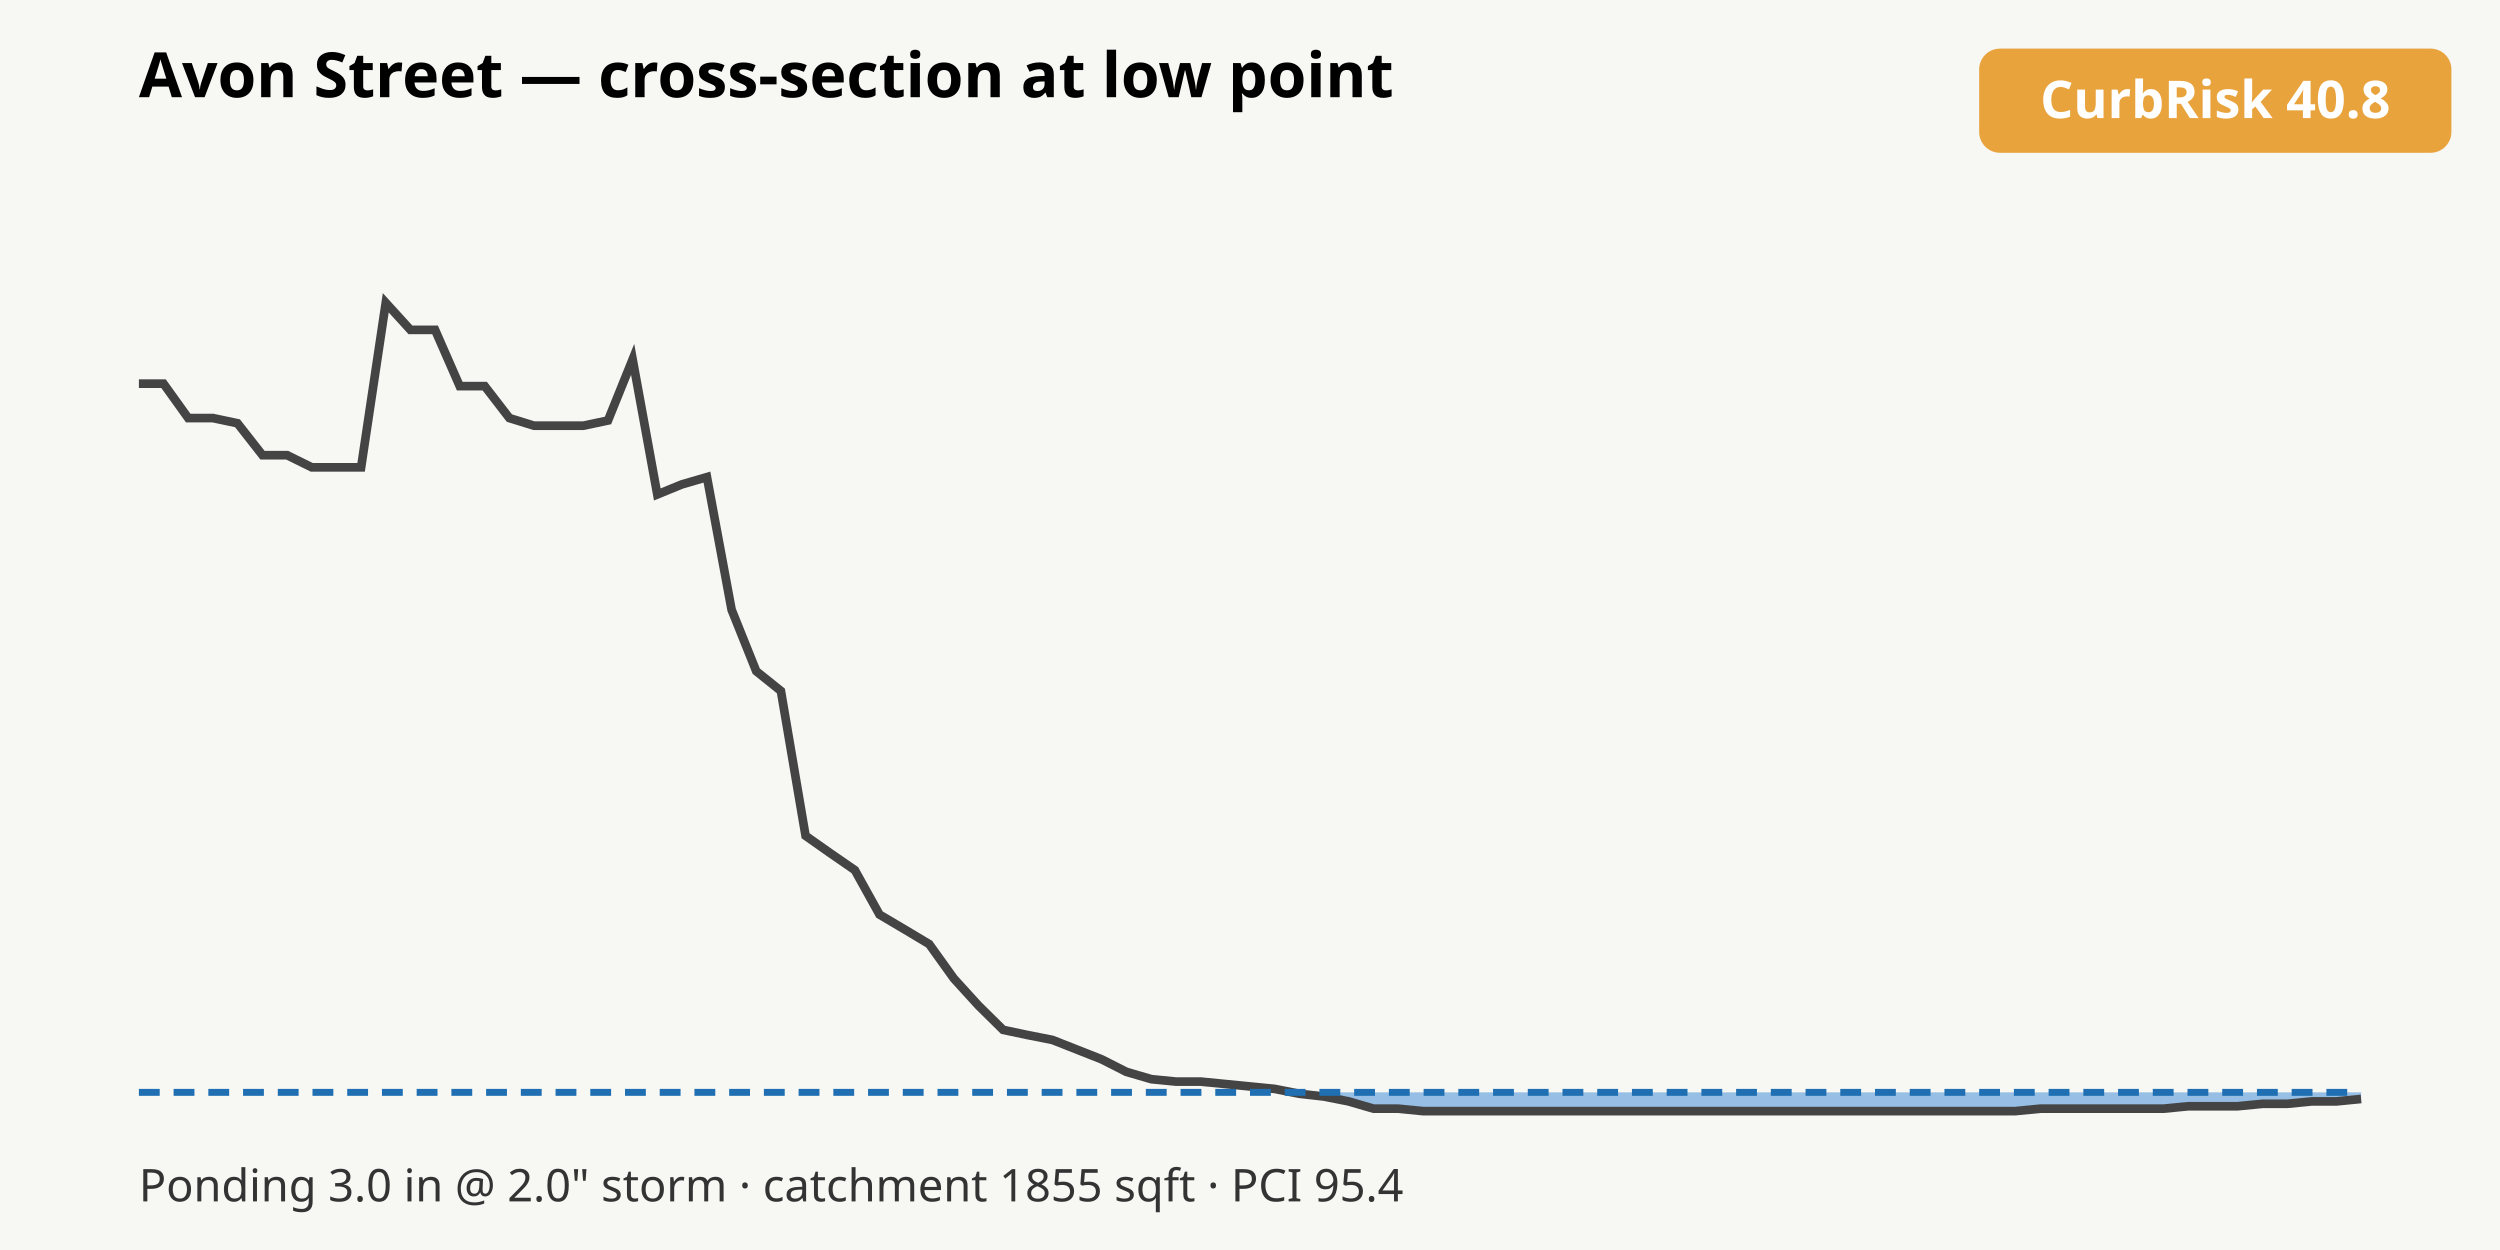
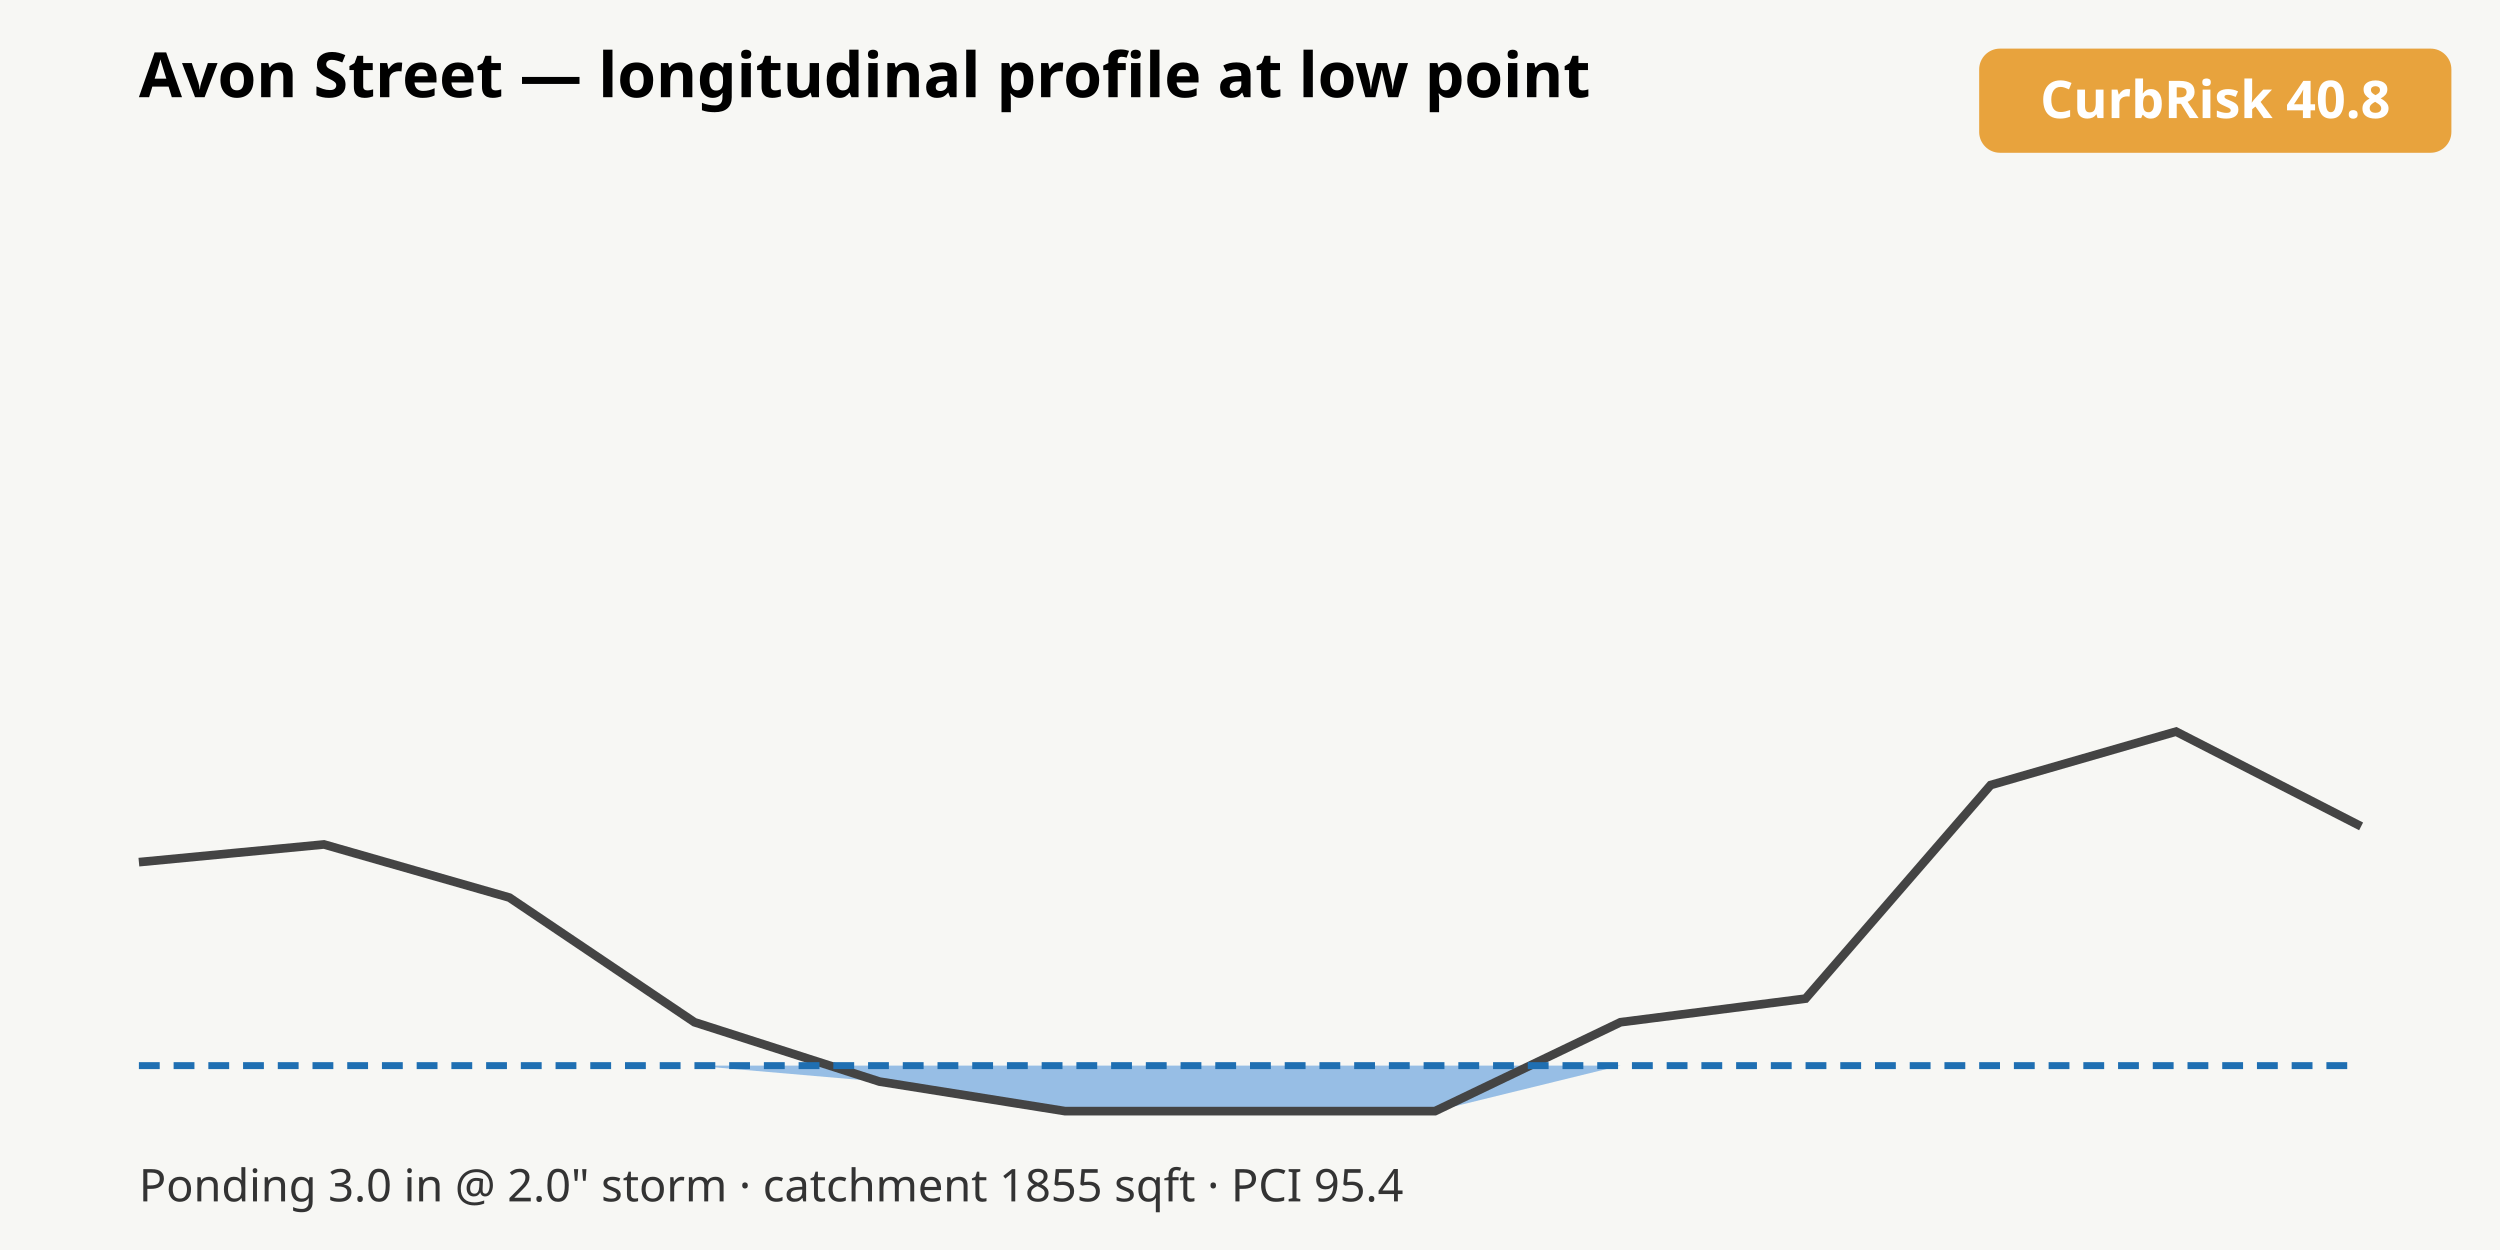
<svg xmlns="http://www.w3.org/2000/svg" width="720" height="360" font-family="system-ui">
  <rect width="720" height="360" fill="#f7f7f4" />
-   <polygon points="40.0,314.6 40.0,314.6 47.1,314.6 54.2,314.6 61.3,314.6 68.4,314.6 75.6,314.6 82.7,314.6 89.8,314.6 96.9,314.6 104.0,314.6 111.1,314.6 118.2,314.6 125.3,314.6 132.4,314.6 139.6,314.6 146.7,314.6 153.8,314.6 160.9,314.6 168.0,314.6 175.1,314.6 182.2,314.6 189.3,314.6 196.4,314.6 203.6,314.6 210.7,314.6 217.8,314.6 224.9,314.6 232.0,314.6 239.1,314.6 246.2,314.6 253.3,314.6 260.4,314.6 267.6,314.6 274.7,314.6 281.8,314.6 288.9,314.6 296.0,314.6 303.1,314.6 310.2,314.6 317.3,314.6 324.4,314.6 331.6,314.6 338.7,314.6 345.8,314.6 352.9,314.6 360.0,314.6 367.1,314.6 374.2,315.0 381.3,315.8 388.4,317.2 395.6,319.3 402.7,319.3 409.8,320.0 416.9,320.0 424.0,320.0 431.1,320.0 438.2,320.0 445.3,320.0 452.4,320.0 459.6,320.0 466.7,320.0 473.8,320.0 480.9,320.0 488.0,320.0 495.1,320.0 502.2,320.0 509.3,320.0 516.4,320.0 523.6,320.0 530.7,320.0 537.8,320.0 544.9,320.0 552.0,320.0 559.1,320.0 566.2,320.0 573.3,320.0 580.4,320.0 587.6,319.3 594.7,319.3 601.8,319.3 608.9,319.3 616.0,319.3 623.1,319.3 630.2,318.6 637.3,318.6 644.4,318.6 651.6,317.9 658.7,317.9 665.8,317.2 672.9,317.2 680.0,316.5 680.0,314.6" fill="#4a90d9" fill-opacity="0.55" />
-   <polyline points="40.0,110.5 47.1,110.5 54.2,120.4 61.3,120.4 68.4,121.9 75.6,131.1 82.7,131.1 89.8,134.6 96.9,134.6 104.0,134.6 111.1,87.2 118.2,95.0 125.3,95.0 132.4,111.2 139.6,111.2 146.7,120.4 153.8,122.6 160.9,122.6 168.0,122.6 175.1,121.1 182.2,103.5 189.3,142.4 196.4,139.5 203.6,137.4 210.7,175.6 217.8,193.3 224.9,199.0 232.0,240.7 239.1,245.7 246.2,250.6 253.3,263.4 260.4,267.6 267.6,271.9 274.7,281.8 281.8,289.6 288.9,296.6 296.0,298.1 303.1,299.5 310.2,302.3 317.3,305.1 324.4,308.7 331.6,310.8 338.7,311.5 345.8,311.5 352.9,312.2 360.0,312.9 367.1,313.6 374.2,315.0 381.3,315.8 388.4,317.2 395.6,319.3 402.7,319.3 409.8,320.0 416.9,320.0 424.0,320.0 431.1,320.0 438.2,320.0 445.3,320.0 452.4,320.0 459.6,320.0 466.7,320.0 473.8,320.0 480.9,320.0 488.0,320.0 495.1,320.0 502.2,320.0 509.3,320.0 516.4,320.0 523.6,320.0 530.7,320.0 537.8,320.0 544.9,320.0 552.0,320.0 559.1,320.0 566.2,320.0 573.3,320.0 580.4,320.0 587.6,319.3 594.7,319.3 601.8,319.3 608.9,319.3 616.0,319.3 623.1,319.3 630.2,318.6 637.3,318.6 644.4,318.6 651.6,317.9 658.7,317.9 665.8,317.2 672.9,317.2 680.0,316.5" fill="none" stroke="#444" stroke-width="2.5" />
-   <line x1="40.0" y1="314.6" x2="680.0" y2="314.6" stroke="#1f6fb2" stroke-dasharray="6 4" stroke-width="2" />
-   <text x="40" y="28" font-size="18" font-weight="700">Avon Street — cross-section at low point</text>
+   <polygon points="40.0,306.9 40.0,306.9 93.3,306.9 146.7,306.9 200.0,306.9 253.3,311.5 306.7,320.0 360.0,320.0 413.3,320.0 466.7,306.9 520.0,306.9 573.3,306.9 626.7,306.9 680.0,306.9 680.0,306.9" fill="#4a90d9" fill-opacity="0.55" />
+   <polyline points="40.0,248.3 93.3,243.2 146.7,258.5 200.0,294.4 253.3,311.5 306.7,320.0 360.0,320.0 413.3,320.0 466.7,294.4 520.0,287.6 573.3,226.1 626.7,210.7 680.0,238.0" fill="none" stroke="#444" stroke-width="2.5" />
+   <line x1="40.0" y1="306.9" x2="680.0" y2="306.9" stroke="#1f6fb2" stroke-dasharray="6 4" stroke-width="2" />
+   <text x="40" y="28" font-size="18" font-weight="700">Avon Street — longitudinal profile at low point</text>
  <text x="40" y="346" font-size="13" fill="#333">Ponding 3.0 in @ 2.0" storm · catchment 1855 sqft · PCI 95.4</text>
  <rect x="570" y="14" width="136" height="30" rx="6" fill="#e8a33d" />
  <text x="638" y="34" font-size="15" fill="#fff" text-anchor="middle" font-weight="700">CurbRisk 40.8</text>
</svg>
